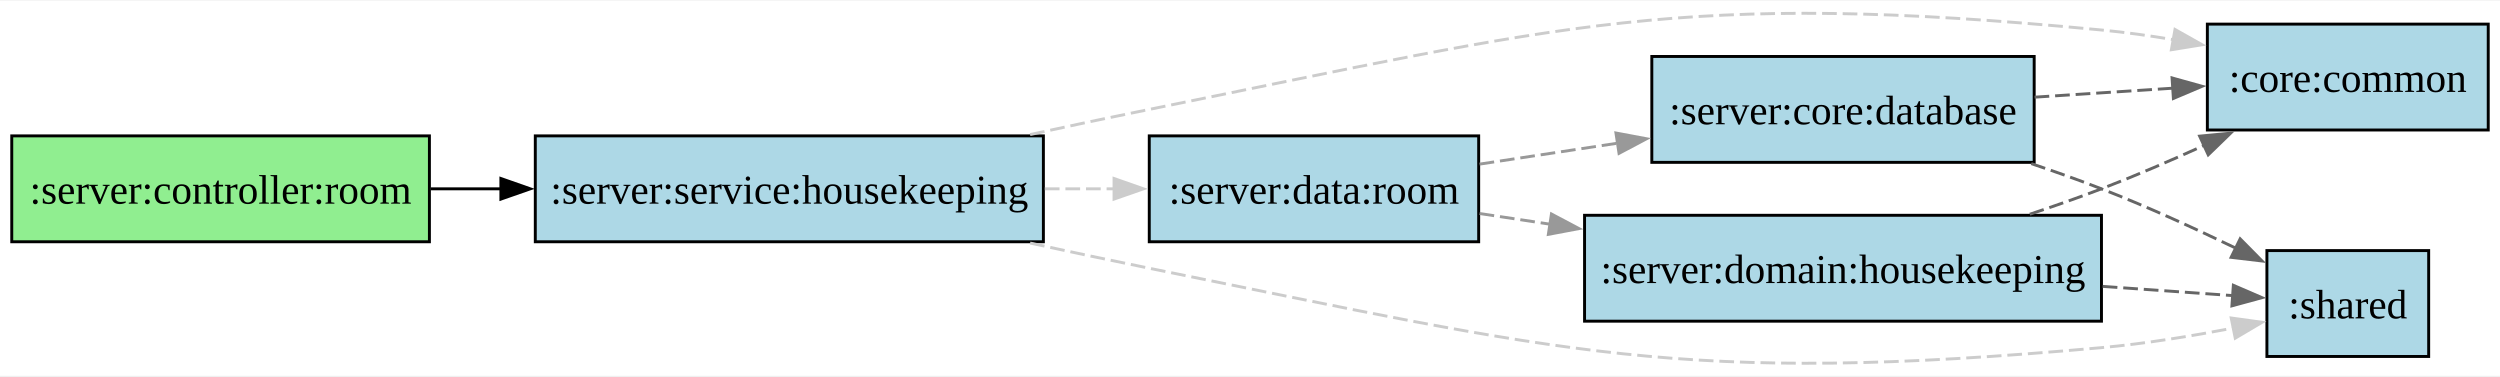
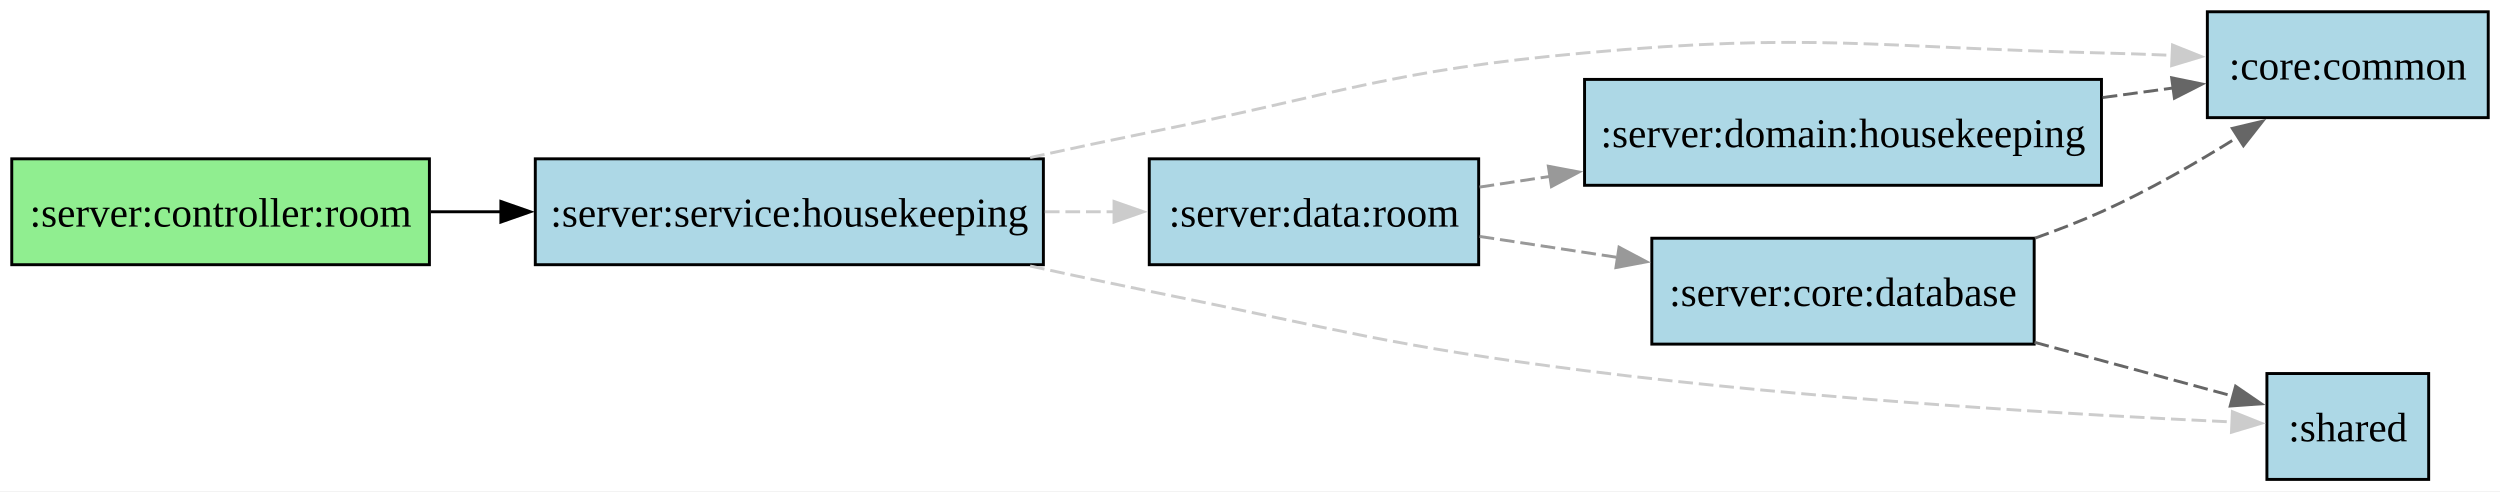
- <svg xmlns="http://www.w3.org/2000/svg" width="850pt" height="128pt" viewBox="0 0 850 127.54">
+ <svg xmlns="http://www.w3.org/2000/svg" width="850pt" height="167pt" viewBox="0 0 850 167">
  <g class="graph">
-     <path fill="#fff" d="M0 127.54V0h850v127.54z" />
+     <path fill="#fff" d="M0 167V0h850v167z" />
    <g class="node">
-       <path fill="#90ee90" stroke="#000" d="M146 45.97H4v36h142z" />
-       <text x="71" y="-54.52" font-family="Times New Roman,serif" font-size="14" text-anchor="middle" transform="translate(4 123.54)">:server:controller:room</text>
+       <path fill="#90ee90" stroke="#000" d="M146 54H4v36h142z" />
+       <text x="71" y="-85.95" font-family="Times New Roman,serif" font-size="14" text-anchor="middle" transform="translate(4 163)">:server:controller:room</text>
    </g>
    <g class="node">
-       <path fill="#add8e6" stroke="#000" d="M354.75 45.97H182v36h172.75z" />
-       <text x="264.38" y="-54.52" font-family="Times New Roman,serif" font-size="14" text-anchor="middle" transform="translate(4 123.54)">:server:service:housekeeping</text>
+       <path fill="#add8e6" stroke="#000" d="M354.75 54H182v36h172.75z" />
+       <text x="264.38" y="-85.95" font-family="Times New Roman,serif" font-size="14" text-anchor="middle" transform="translate(4 163)">:server:service:housekeeping</text>
    </g>
    <g stroke="#000" class="edge">
-       <path fill="none" d="M146.45 63.97h23.96" />
-       <path d="m170.3 60.46 10 3.51-10 3.49z" />
+       <path fill="none" d="M146.45 72h23.96" />
+       <path d="m170.3 68.5 10 3.5-10 3.5z" />
    </g>
    <g class="node">
-       <path fill="#add8e6" stroke="#000" d="M714.5 72.97H538.75v36H714.5z" />
-       <text x="622.62" y="-27.52" font-family="Times New Roman,serif" font-size="14" text-anchor="middle" transform="translate(4 123.54)">:server:domain:housekeeping</text>
+       <path fill="#add8e6" stroke="#000" d="M714.5 27H538.75v36H714.5z" />
+       <text x="622.62" y="-112.95" font-family="Times New Roman,serif" font-size="14" text-anchor="middle" transform="translate(4 163)">:server:domain:housekeeping</text>
    </g>
    <g class="node">
-       <path fill="#add8e6" stroke="#000" d="M846 7.97h-95.5v36H846z" />
-       <text x="794.25" y="-92.52" font-family="Times New Roman,serif" font-size="14" text-anchor="middle" transform="translate(4 123.54)">:core:common</text>
+       <path fill="#add8e6" stroke="#000" d="M846 4h-95.5v36H846z" />
+       <text x="794.25" y="-135.95" font-family="Times New Roman,serif" font-size="14" text-anchor="middle" transform="translate(4 163)">:core:common</text>
    </g>
    <g stroke="#666" class="edge">
-       <path fill="none" stroke-dasharray="5,2" d="M690.13 72.61c8.25-2.74 16.55-5.65 24.37-8.64 11.53-4.42 23.72-9.68 35.11-14.86" />
-       <path fill="#666" d="m747.87 46.06 10.54-1.01-7.61 7.37z" />
+       <path fill="none" stroke-dasharray="5,2" d="M714.92 33.16c8.18-1.11 16.33-2.21 24.15-3.27" />
+       <path fill="#666" d="m738.36 26.45 10.38 2.13-9.44 4.81z" />
+     </g>
+     <g stroke="#ccc" class="edge">
+       <path fill="none" stroke-dasharray="5,2" d="M350.24 53.56c13.51-2.95 27.39-5.91 40.51-8.56 65.54-13.26 81.41-20.98 148-27 77.79-7.04 97.66-1.89 175.75 0 7.82.19 16.05.48 24.16.82" />
+       <path fill="#ccc" d="m738.66 15.31 9.83 3.94-10.14 3.06z" />
    </g>
    <g class="node">
-       <path fill="#add8e6" stroke="#000" d="M825.75 84.97h-55v36h55z" />
-       <text x="794.25" y="-15.52" font-family="Times New Roman,serif" font-size="14" text-anchor="middle" transform="translate(4 123.54)">:shared</text>
+       <path fill="#add8e6" stroke="#000" d="M502.75 54h-112v36h112z" />
+       <text x="442.75" y="-85.95" font-family="Times New Roman,serif" font-size="14" text-anchor="middle" transform="translate(4 163)">:server:data:room</text>
+     </g>
+     <g stroke="#ccc" class="edge">
+       <path fill="none" stroke-dasharray="5,2" d="M355.24 72h23.55" />
+       <path fill="#ccc" d="m378.77 68.5 10 3.5-10 3.5z" />
+     </g>
+     <g class="node">
+       <path fill="#add8e6" stroke="#000" d="M825.75 127h-55v36h55z" />
+       <text x="794.25" y="-12.95" font-family="Times New Roman,serif" font-size="14" text-anchor="middle" transform="translate(4 163)">:shared</text>
+     </g>
+     <g stroke="#ccc" class="edge">
+       <path fill="none" stroke-dasharray="5,2" d="M350.24 90.44c13.51 2.95 27.39 5.91 40.51 8.56 65.54 13.26 81.67 18.54 148 27 77.9 9.94 169.71 15.16 220.28 17.47" />
+       <path fill="#ccc" d="m759.01 139.97 9.84 3.94-10.15 3.05z" />
+     </g>
+     <g stroke="#999" class="edge">
+       <path fill="none" stroke-dasharray="5,2" d="M503.06 63.61c7.71-1.18 15.82-2.41 24.04-3.65" />
+       <path fill="#999" d="m526.44 56.52 10.41 1.96-9.36 4.96z" />
+     </g>
+     <g class="node">
+       <path fill="#add8e6" stroke="#000" d="M691.62 81h-130v36h130z" />
+       <text x="622.62" y="-58.95" font-family="Times New Roman,serif" font-size="14" text-anchor="middle" transform="translate(4 163)">:server:core:database</text>
+     </g>
+     <g stroke="#999" class="edge">
+       <path fill="none" stroke-dasharray="5,2" d="M503.06 80.39c14.85 2.26 31.17 4.74 46.92 7.13" />
+       <path fill="#999" d="m550.47 84.05 9.36 4.96-10.41 1.96z" />
    </g>
    <g stroke="#666" class="edge">
-       <path fill="none" stroke-dasharray="5,2" d="M714.92 97.14c15.54 1.1 30.97 2.19 44.19 3.13" />
-       <path fill="#666" d="m759.34 96.77 9.73 4.2-10.22 2.79z" />
-     </g>
-     <g stroke="#ccc" class="edge">
-       <path fill="none" stroke-dasharray="5,2" d="M350.24 45.52c13.51-2.95 27.39-5.9 40.51-8.55C532.27 8.33 570.77-3.8 714.5 9.97c8.01.76 16.4 1.94 24.63 3.31" />
-       <path fill="#ccc" d="m739.5 9.79 9.23 5.2-10.46 1.69z" />
-     </g>
-     <g class="node">
-       <path fill="#add8e6" stroke="#000" d="M502.75 45.97h-112v36h112z" />
-       <text x="442.75" y="-54.52" font-family="Times New Roman,serif" font-size="14" text-anchor="middle" transform="translate(4 123.54)">:server:data:room</text>
-     </g>
-     <g stroke="#ccc" class="edge">
-       <path fill="none" stroke-dasharray="5,2" d="M355.24 63.97h23.55" />
-       <path fill="#ccc" d="m378.77 60.46 10 3.51-10 3.49z" />
-     </g>
-     <g stroke="#ccc" class="edge">
-       <path fill="none" stroke-dasharray="5,2" d="M350.24 82.41c13.51 2.95 27.39 5.9 40.51 8.56 141.52 28.63 179.94 39.92 323.75 27 14.77-1.33 30.84-3.97 44.86-6.66" />
-       <path fill="#ccc" d="m758.61 107.89 10.49 1.46-9.12 5.4z" />
-     </g>
-     <g stroke="#999" class="edge">
-       <path fill="none" stroke-dasharray="5,2" d="M503.06 72.36c7.71 1.17 15.82 2.4 24.04 3.65" />
-       <path fill="#999" d="m527.49 72.53 9.36 4.96-10.41 1.96z" />
-     </g>
-     <g class="node">
-       <path fill="#add8e6" stroke="#000" d="M691.62 18.97h-130v36h130z" />
-       <text x="622.62" y="-81.52" font-family="Times New Roman,serif" font-size="14" text-anchor="middle" transform="translate(4 123.54)">:server:core:database</text>
-     </g>
-     <g stroke="#999" class="edge">
-       <path fill="none" stroke-dasharray="5,2" d="M503.06 55.57c14.85-2.25 31.17-4.73 46.92-7.12" />
-       <path fill="#999" d="m549.42 44.99 10.41 1.96-9.36 4.96z" />
+       <path fill="none" stroke-dasharray="5,2" d="M691.86 80.98c7.73-2.74 15.44-5.74 22.64-8.98 15.92-7.16 32.56-16.75 46.71-25.62" />
+       <path fill="#666" d="m758.99 43.65 10.31-2.44-6.54 8.34z" />
    </g>
    <g stroke="#666" class="edge">
-       <path fill="none" stroke-dasharray="5,2" d="M691.75 32.81c15.48-1.01 31.93-2.07 47.13-3.06" />
-       <path fill="#666" d="m738.5 26.27 10.21 2.84-9.76 4.14z" />
-     </g>
-     <g stroke="#666" class="edge">
-       <path fill="none" stroke-dasharray="5,2" d="M690.62 55.4c8.1 2.71 16.23 5.59 23.88 8.57 15.22 5.91 31.55 13.37 45.66 20.17" />
-       <path fill="#666" d="m761.65 80.97 7.45 7.54-10.52-1.25z" />
+       <path fill="none" stroke-dasharray="5,2" d="m691.75 116.39 67.47 18.3" />
+       <path fill="#666" d="m760.1 131.3 8.73 5.99-10.56.76z" />
    </g>
  </g>
</svg>
